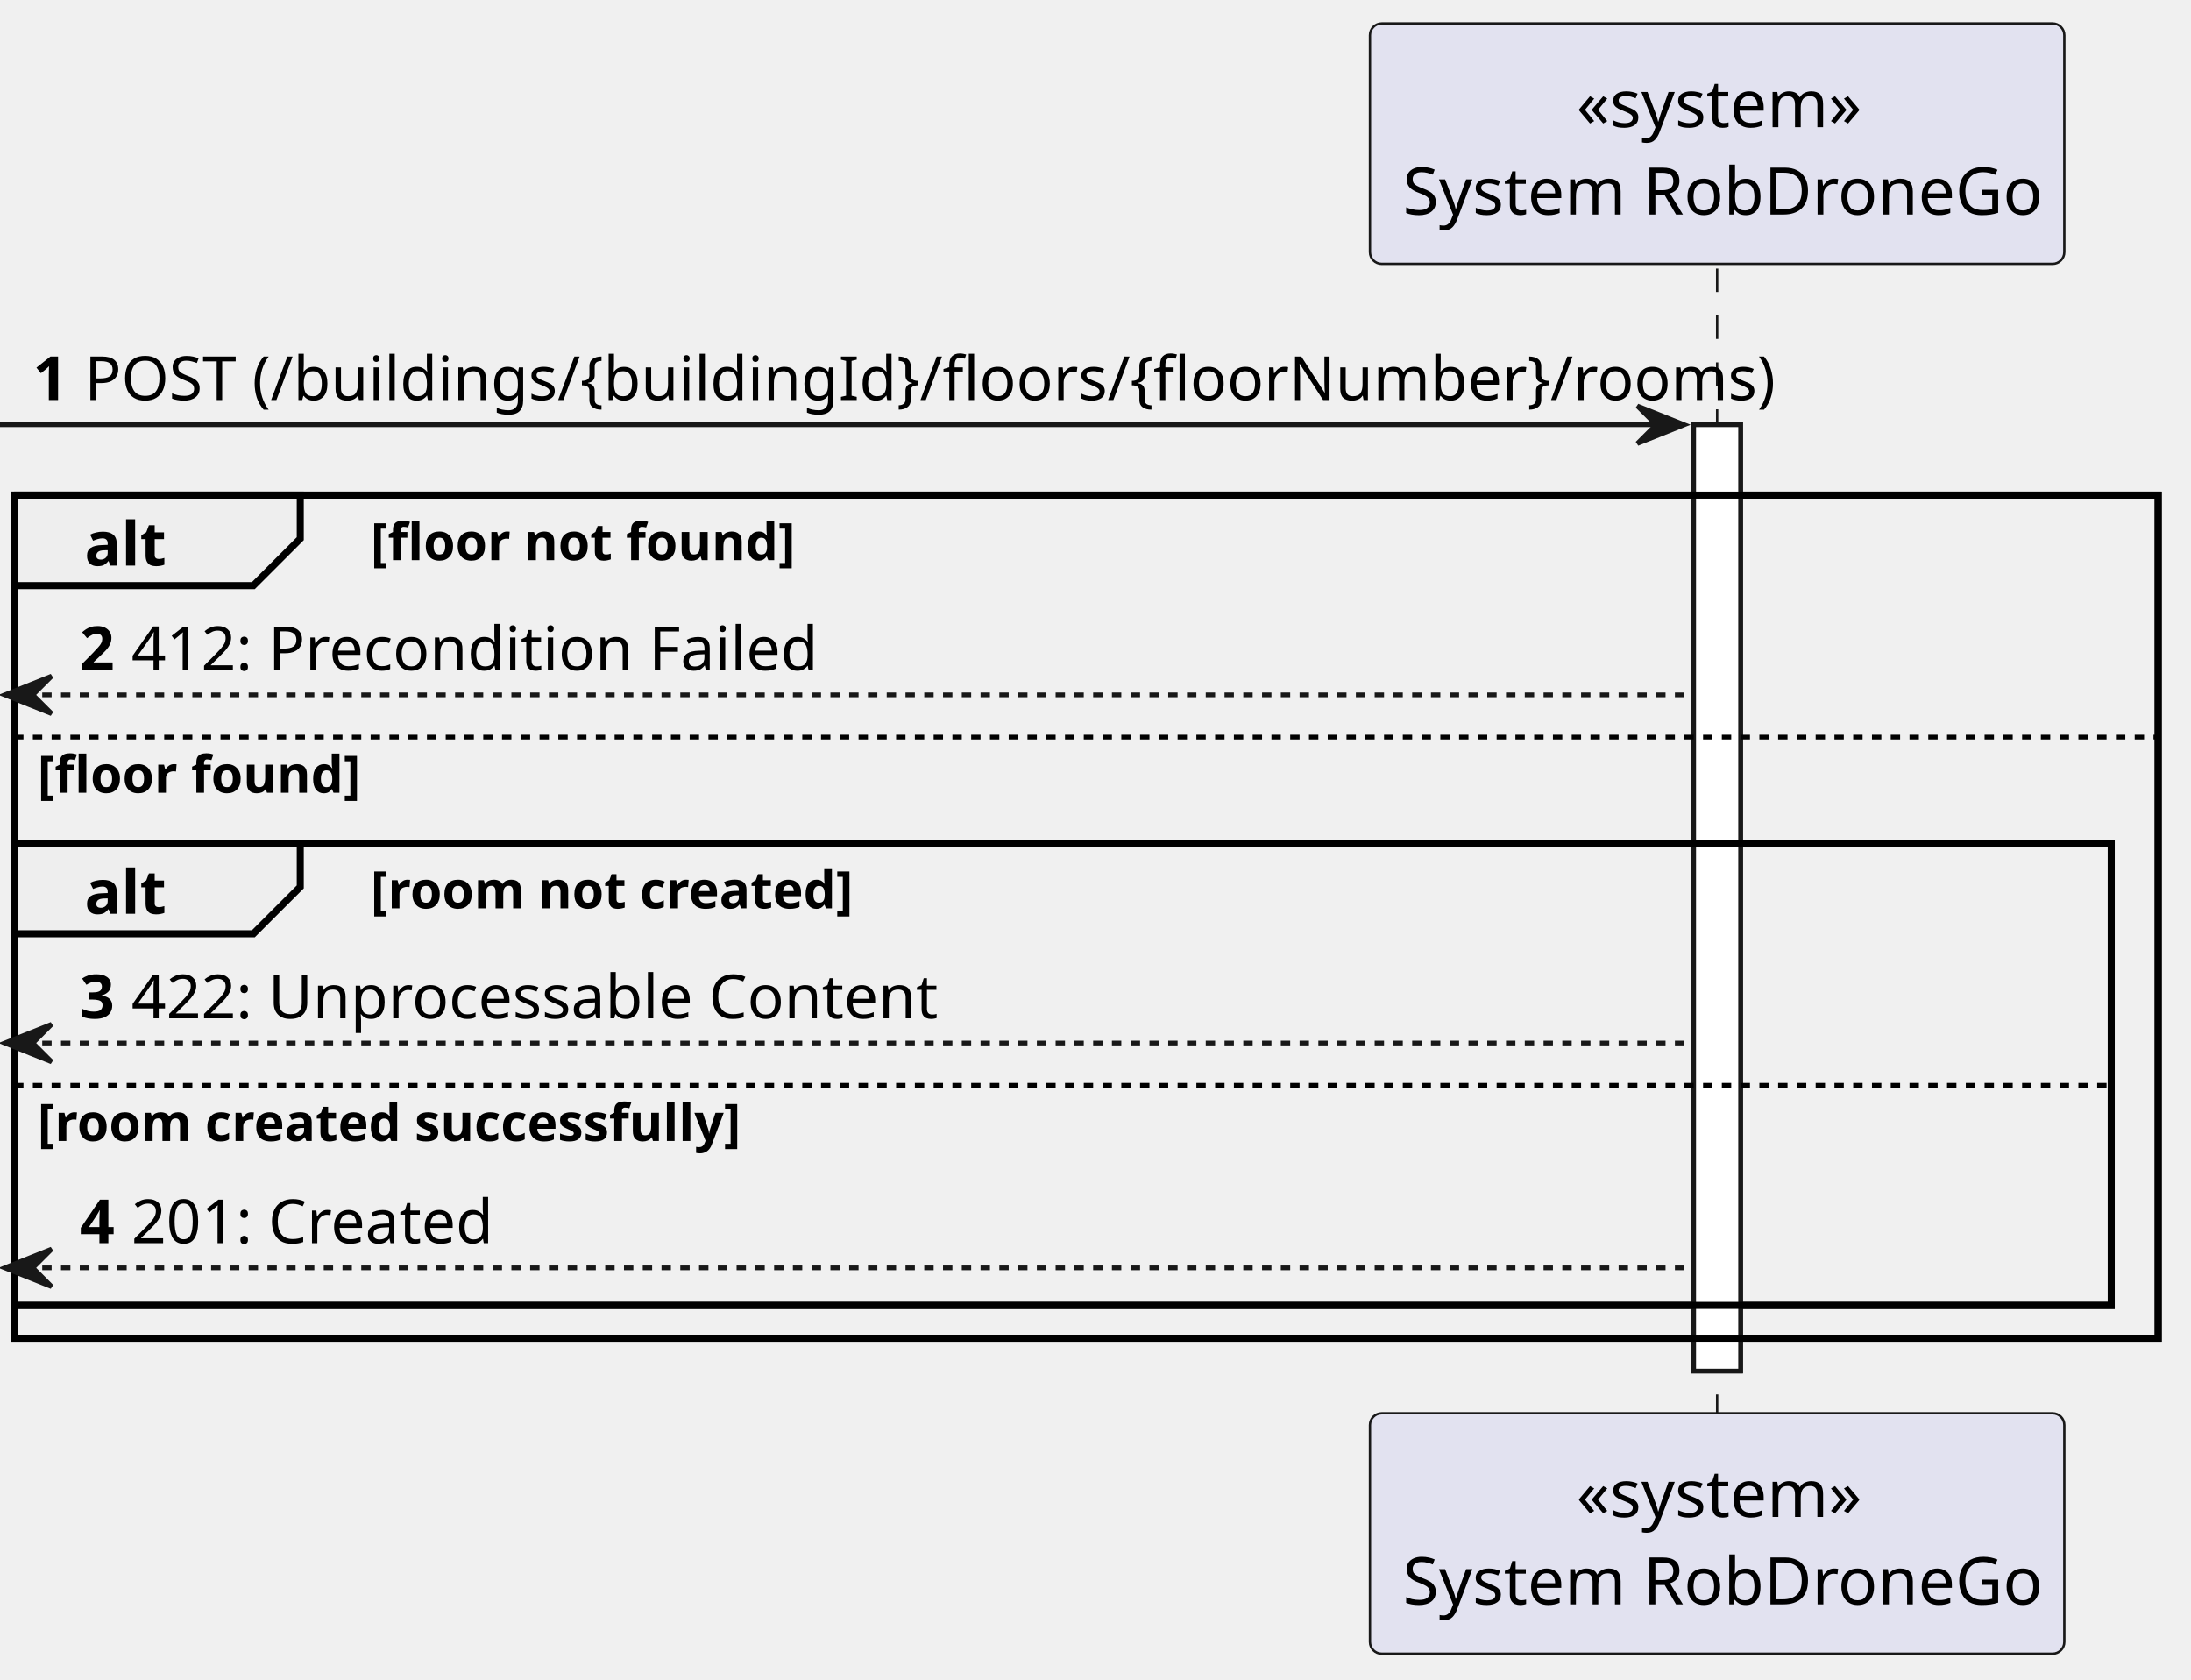
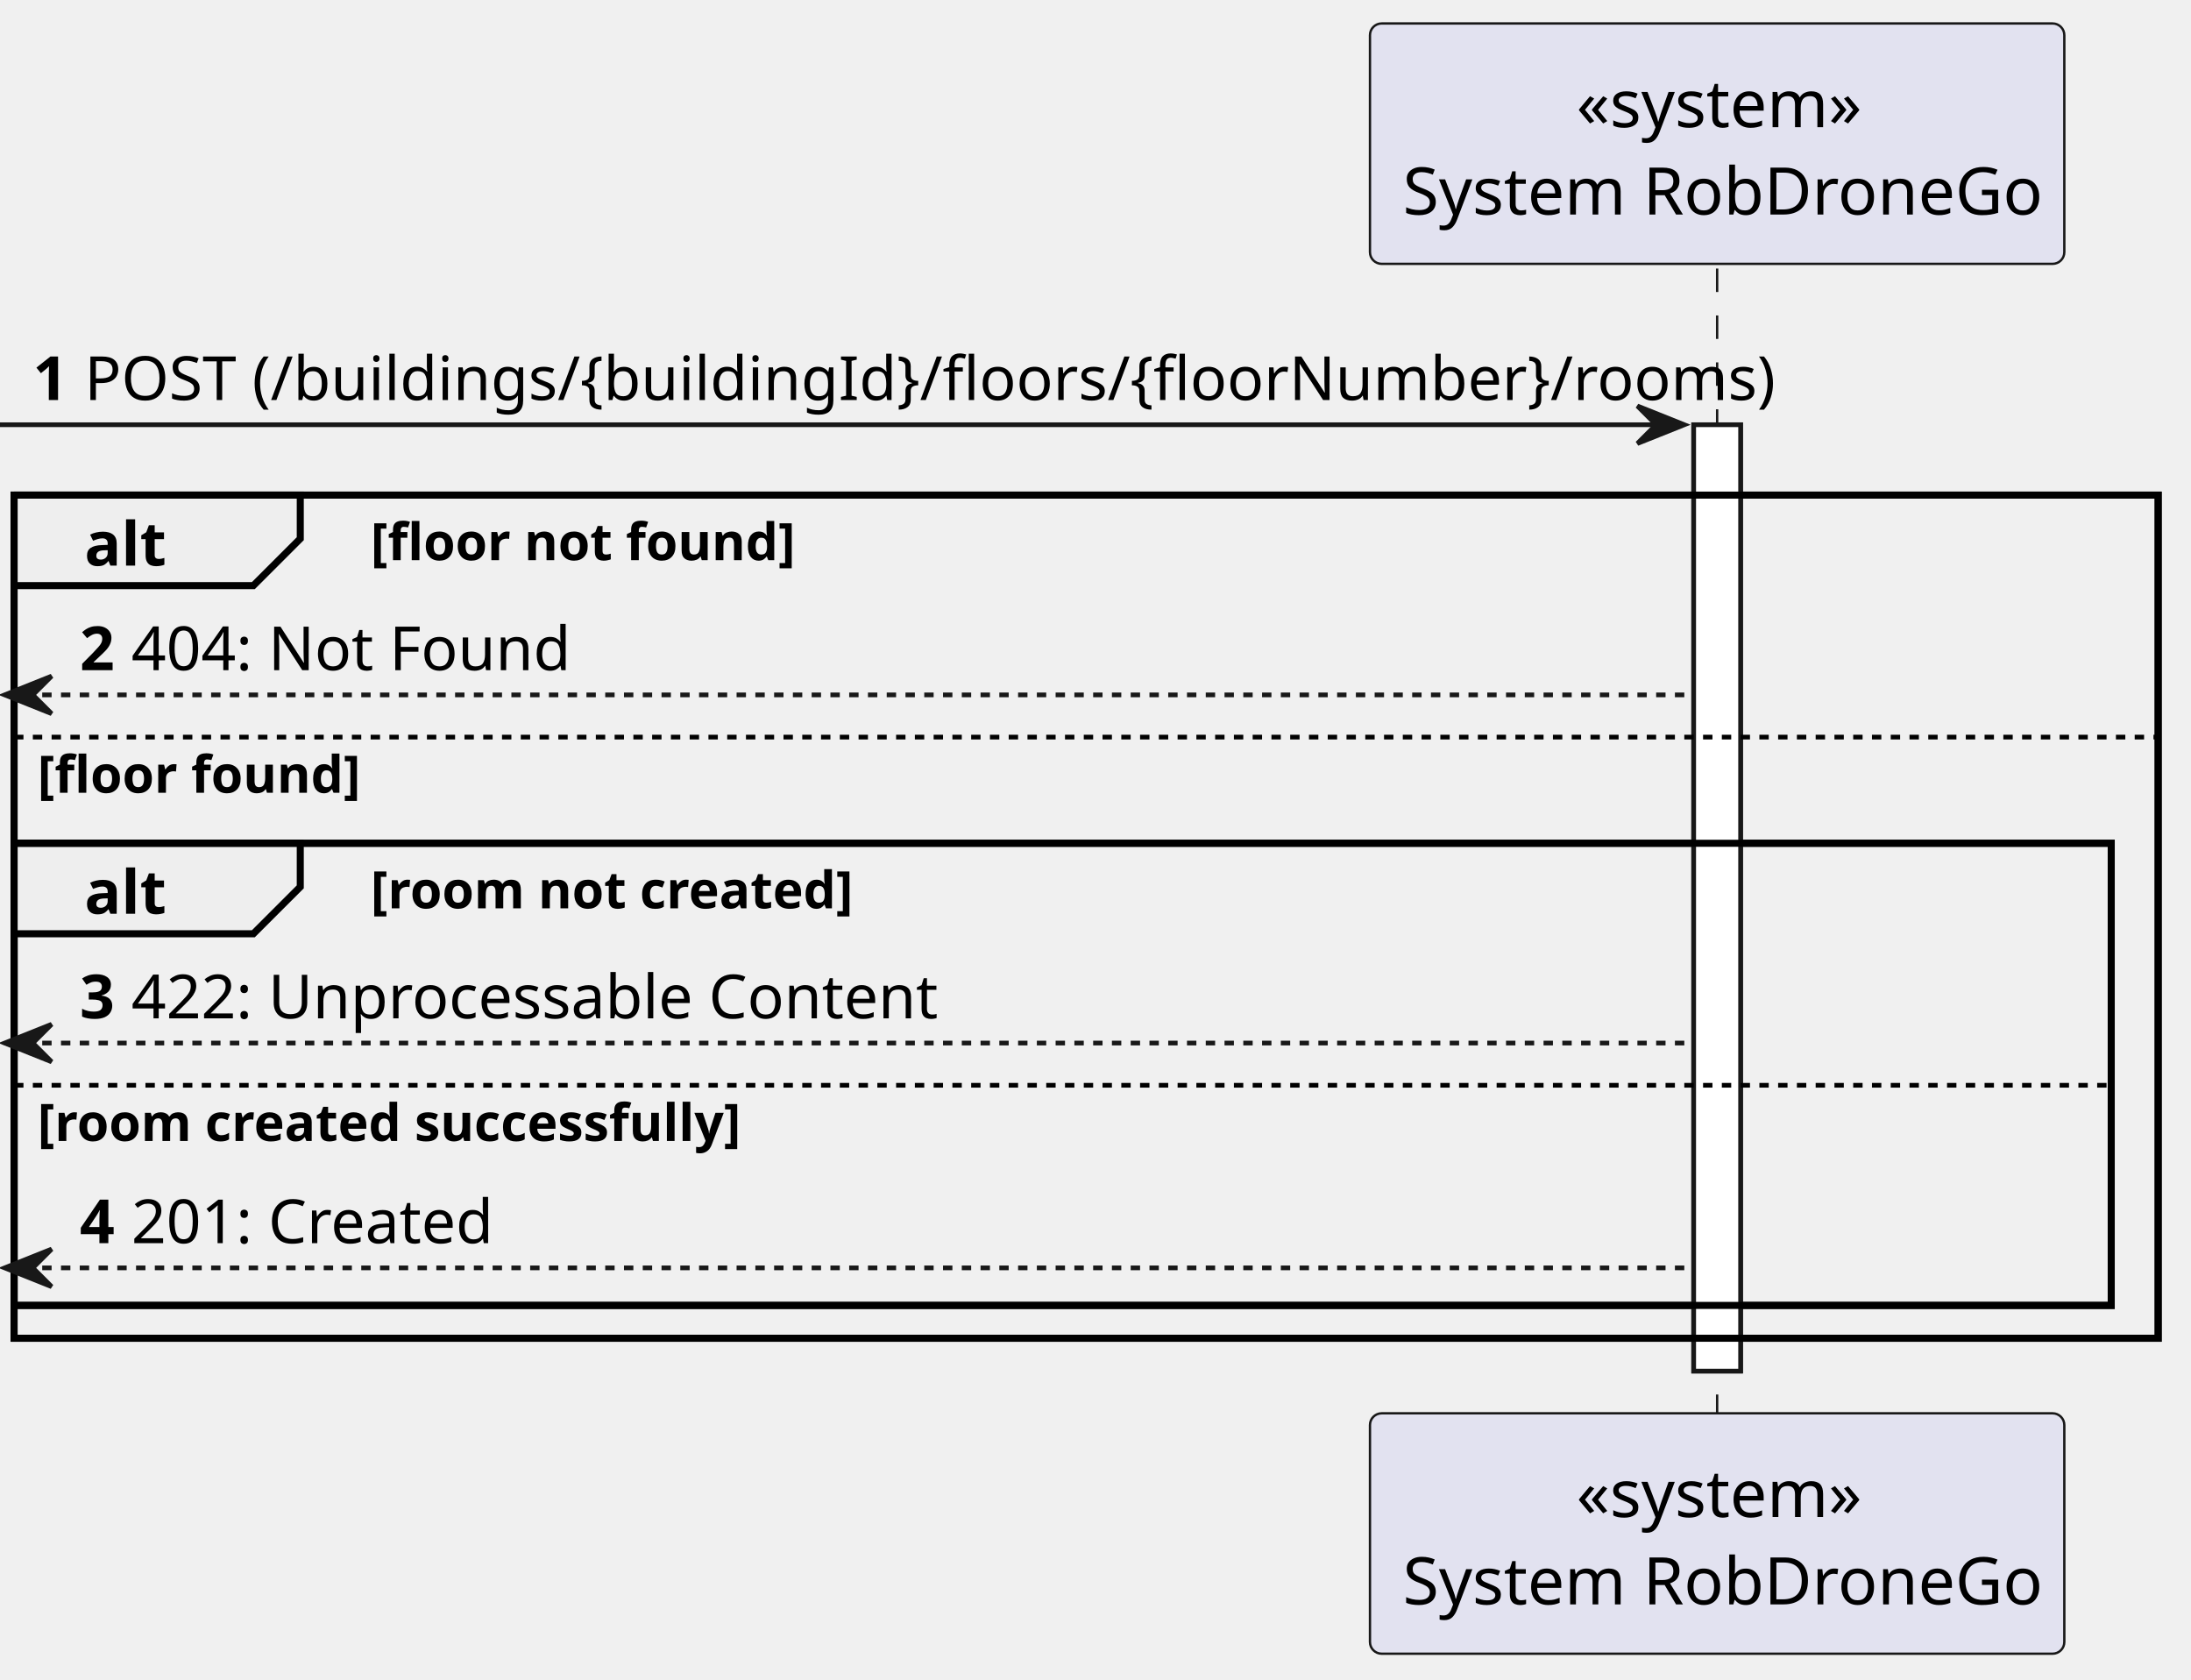
<svg xmlns="http://www.w3.org/2000/svg" contentStyleType="text/css" height="358px" preserveAspectRatio="none" style="width:467px;height:358px;background:#FFFFFF;" version="1.1" viewBox="0 0 467 358" width="467px" zoomAndPan="magnify">
  <defs />
  <g>
    <rect fill="#FFFFFF" height="201.717" style="stroke:#181818;stroke-width:1.0;" width="10" x="361" y="90.533" />
    <rect fill="none" height="179.717" style="stroke:#000000;stroke-width:1.5;" width="457" x="3" y="105.533" />
    <rect fill="none" height="98.504" style="stroke:#000000;stroke-width:1.5;" width="447" x="3" y="179.746" />
    <line style="stroke:#181818;stroke-width:0.5;stroke-dasharray:5.0,5.0;" x1="366" x2="366" y1="57.242" y2="302.25" />
    <rect fill="#E2E2F0" height="51.242" rx="2.5" ry="2.5" style="stroke:#181818;stroke-width:0.5;" width="148" x="292" y="5" />
    <text fill="#000000" font-family="sans-serif" font-size="14" lengthAdjust="spacing" textLength="60" x="336" y="27.107">«system»</text>
    <text fill="#000000" font-family="sans-serif" font-size="14" lengthAdjust="spacing" textLength="134" x="299" y="45.728">System RobDroneGo</text>
    <rect fill="#E2E2F0" height="51.242" rx="2.5" ry="2.5" style="stroke:#181818;stroke-width:0.5;" width="148" x="292" y="301.25" />
    <text fill="#000000" font-family="sans-serif" font-size="14" lengthAdjust="spacing" textLength="60" x="336" y="323.357">«system»</text>
    <text fill="#000000" font-family="sans-serif" font-size="14" lengthAdjust="spacing" textLength="134" x="299" y="341.978">System RobDroneGo</text>
    <rect fill="#FFFFFF" height="201.717" style="stroke:#181818;stroke-width:1.0;" width="10" x="361" y="90.533" />
    <polygon fill="#181818" points="349,86.533,359,90.533,349,94.533,353,90.533" style="stroke:#181818;stroke-width:1.0;" />
    <line style="stroke:#181818;stroke-width:1.0;" x1="0" x2="355" y1="90.533" y2="90.533" />
    <text fill="#000000" font-family="sans-serif" font-size="13" font-weight="bold" lengthAdjust="spacing" textLength="7" x="7" y="85.27">1</text>
    <text fill="#000000" font-family="sans-serif" font-size="13" lengthAdjust="spacing" textLength="324" x="18" y="85.27">POST (/buildings/{buildingId}/floors/{floorNumber}/rooms)</text>
    <path d="M3,105.533 L64,105.533 L64,114.824 L54,124.824 L3,124.824 L3,105.533 " fill="#EEEEEE" style="stroke:#000000;stroke-width:1.5;" />
    <rect fill="none" height="179.717" style="stroke:#000000;stroke-width:1.5;" width="457" x="3" y="105.533" />
    <text fill="#000000" font-family="sans-serif" font-size="13" font-weight="bold" lengthAdjust="spacing" textLength="16" x="18" y="120.561">alt</text>
    <text fill="#000000" font-family="sans-serif" font-size="11" font-weight="bold" lengthAdjust="spacing" textLength="90" x="79" y="119.403">[floor not found]</text>
    <polygon fill="#181818" points="11,144.115,1,148.115,11,152.115,7,148.115" style="stroke:#181818;stroke-width:1.0;" />
    <line style="stroke:#181818;stroke-width:1.0;stroke-dasharray:2.0,2.0;" x1="5" x2="360" y1="148.115" y2="148.115" />
    <text fill="#000000" font-family="sans-serif" font-size="13" font-weight="bold" lengthAdjust="spacing" textLength="7" x="17" y="142.852">2</text>
-     <text fill="#000000" font-family="sans-serif" font-size="13" lengthAdjust="spacing" textLength="140" x="28" y="142.852">412: Precondition Failed</text>
+     <text fill="#000000" font-family="sans-serif" font-size="13" lengthAdjust="spacing" textLength="89" x="28" y="142.852">404: Not Found</text>
    <line style="stroke:#000000;stroke-width:1.0;stroke-dasharray:2.0,2.0;" x1="3" x2="460" y1="157.115" y2="157.115" />
    <text fill="#000000" font-family="sans-serif" font-size="11" font-weight="bold" lengthAdjust="spacing" textLength="69" x="8" y="168.985">[floor found]</text>
    <path d="M3,179.746 L64,179.746 L64,189.037 L54,199.037 L3,199.037 L3,179.746 " fill="#EEEEEE" style="stroke:#000000;stroke-width:1.5;" />
    <rect fill="none" height="98.504" style="stroke:#000000;stroke-width:1.5;" width="447" x="3" y="179.746" />
    <text fill="#000000" font-family="sans-serif" font-size="13" font-weight="bold" lengthAdjust="spacing" textLength="16" x="18" y="194.774">alt</text>
    <text fill="#000000" font-family="sans-serif" font-size="11" font-weight="bold" lengthAdjust="spacing" textLength="104" x="79" y="193.616">[room not created]</text>
    <polygon fill="#181818" points="11,218.328,1,222.328,11,226.328,7,222.328" style="stroke:#181818;stroke-width:1.0;" />
    <line style="stroke:#181818;stroke-width:1.0;stroke-dasharray:2.0,2.0;" x1="5" x2="360" y1="222.328" y2="222.328" />
    <text fill="#000000" font-family="sans-serif" font-size="13" font-weight="bold" lengthAdjust="spacing" textLength="7" x="17" y="217.065">3</text>
    <text fill="#000000" font-family="sans-serif" font-size="13" lengthAdjust="spacing" textLength="164" x="28" y="217.065">422: Unprocessable Content</text>
    <line style="stroke:#000000;stroke-width:1.0;stroke-dasharray:2.0,2.0;" x1="3" x2="450" y1="231.328" y2="231.328" />
    <text fill="#000000" font-family="sans-serif" font-size="11" font-weight="bold" lengthAdjust="spacing" textLength="156" x="8" y="243.198">[room created successfully]</text>
    <polygon fill="#181818" points="11,266.25,1,270.25,11,274.25,7,270.25" style="stroke:#181818;stroke-width:1.0;" />
    <line style="stroke:#181818;stroke-width:1.0;stroke-dasharray:2.0,2.0;" x1="5" x2="360" y1="270.25" y2="270.25" />
    <text fill="#000000" font-family="sans-serif" font-size="13" font-weight="bold" lengthAdjust="spacing" textLength="7" x="17" y="264.987">4</text>
    <text fill="#000000" font-family="sans-serif" font-size="13" lengthAdjust="spacing" textLength="74" x="28" y="264.987">201: Created</text>
  </g>
</svg>
